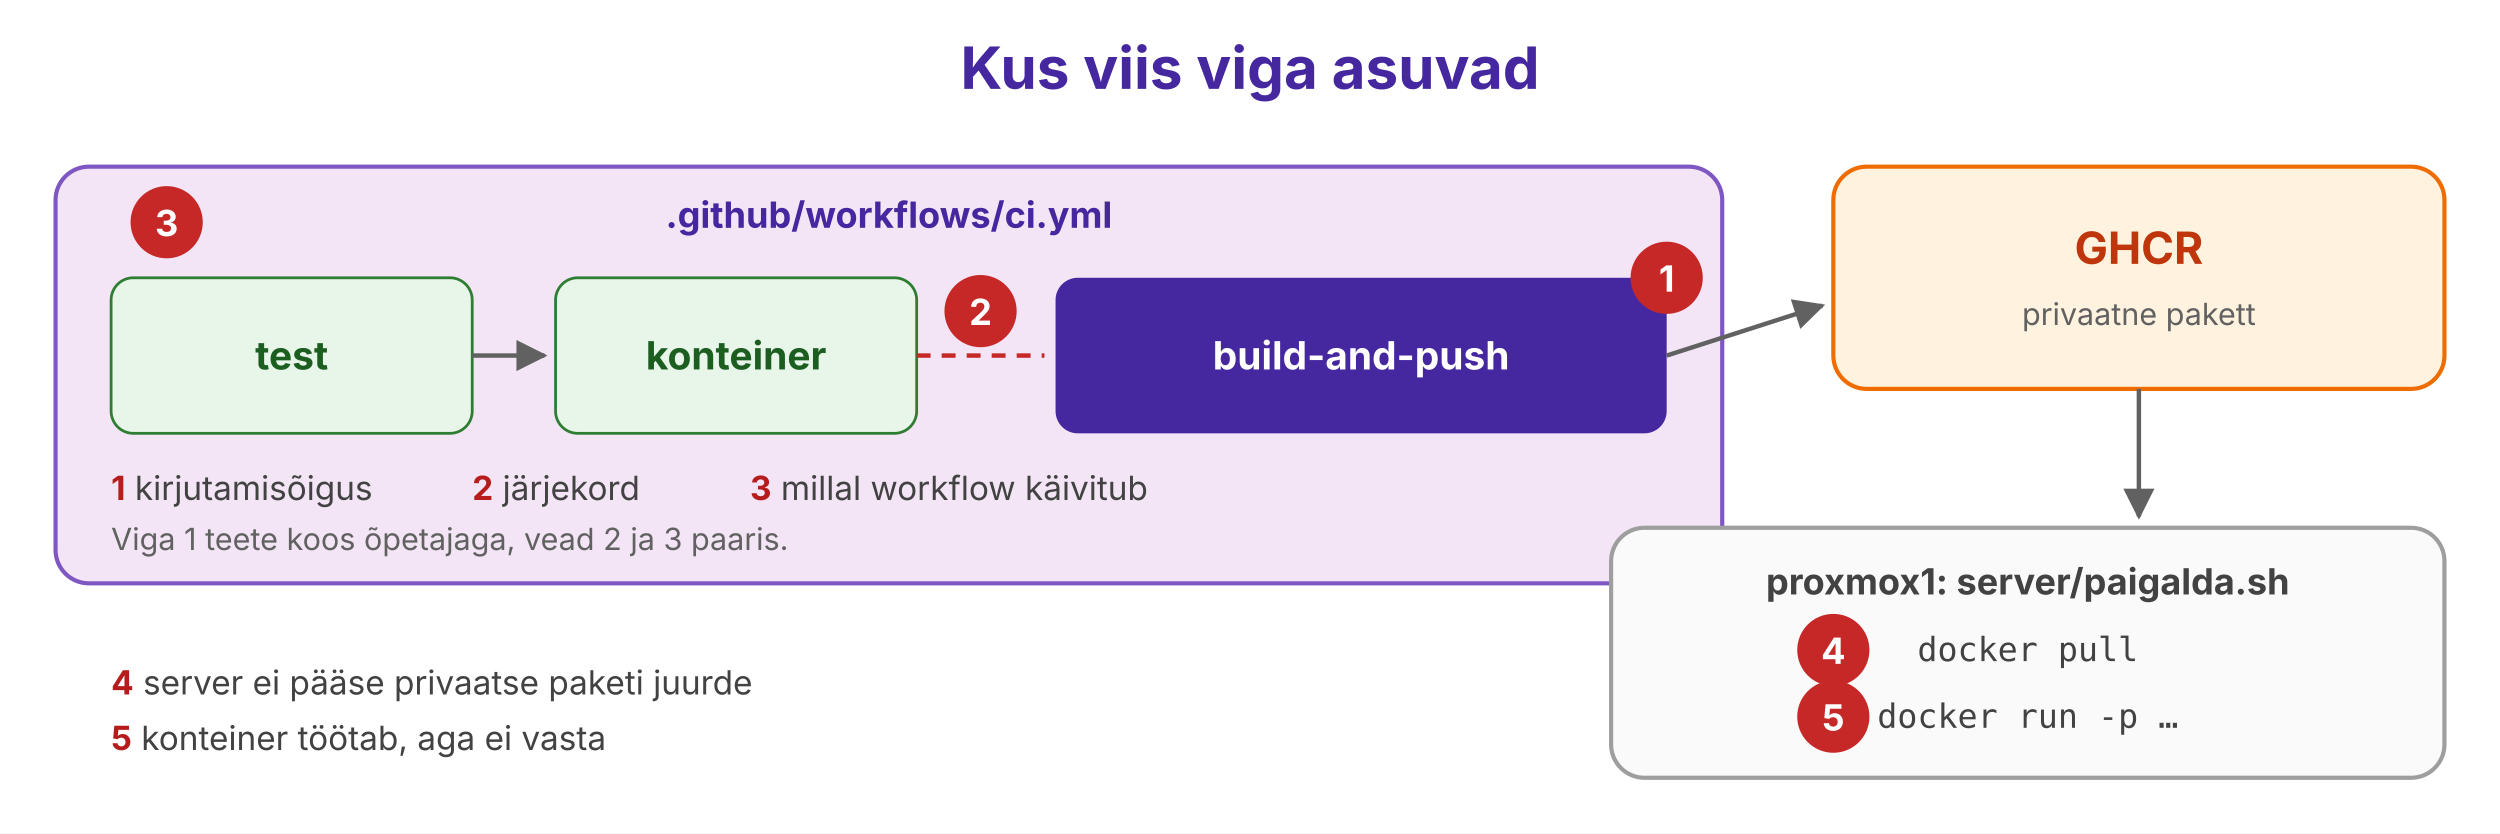
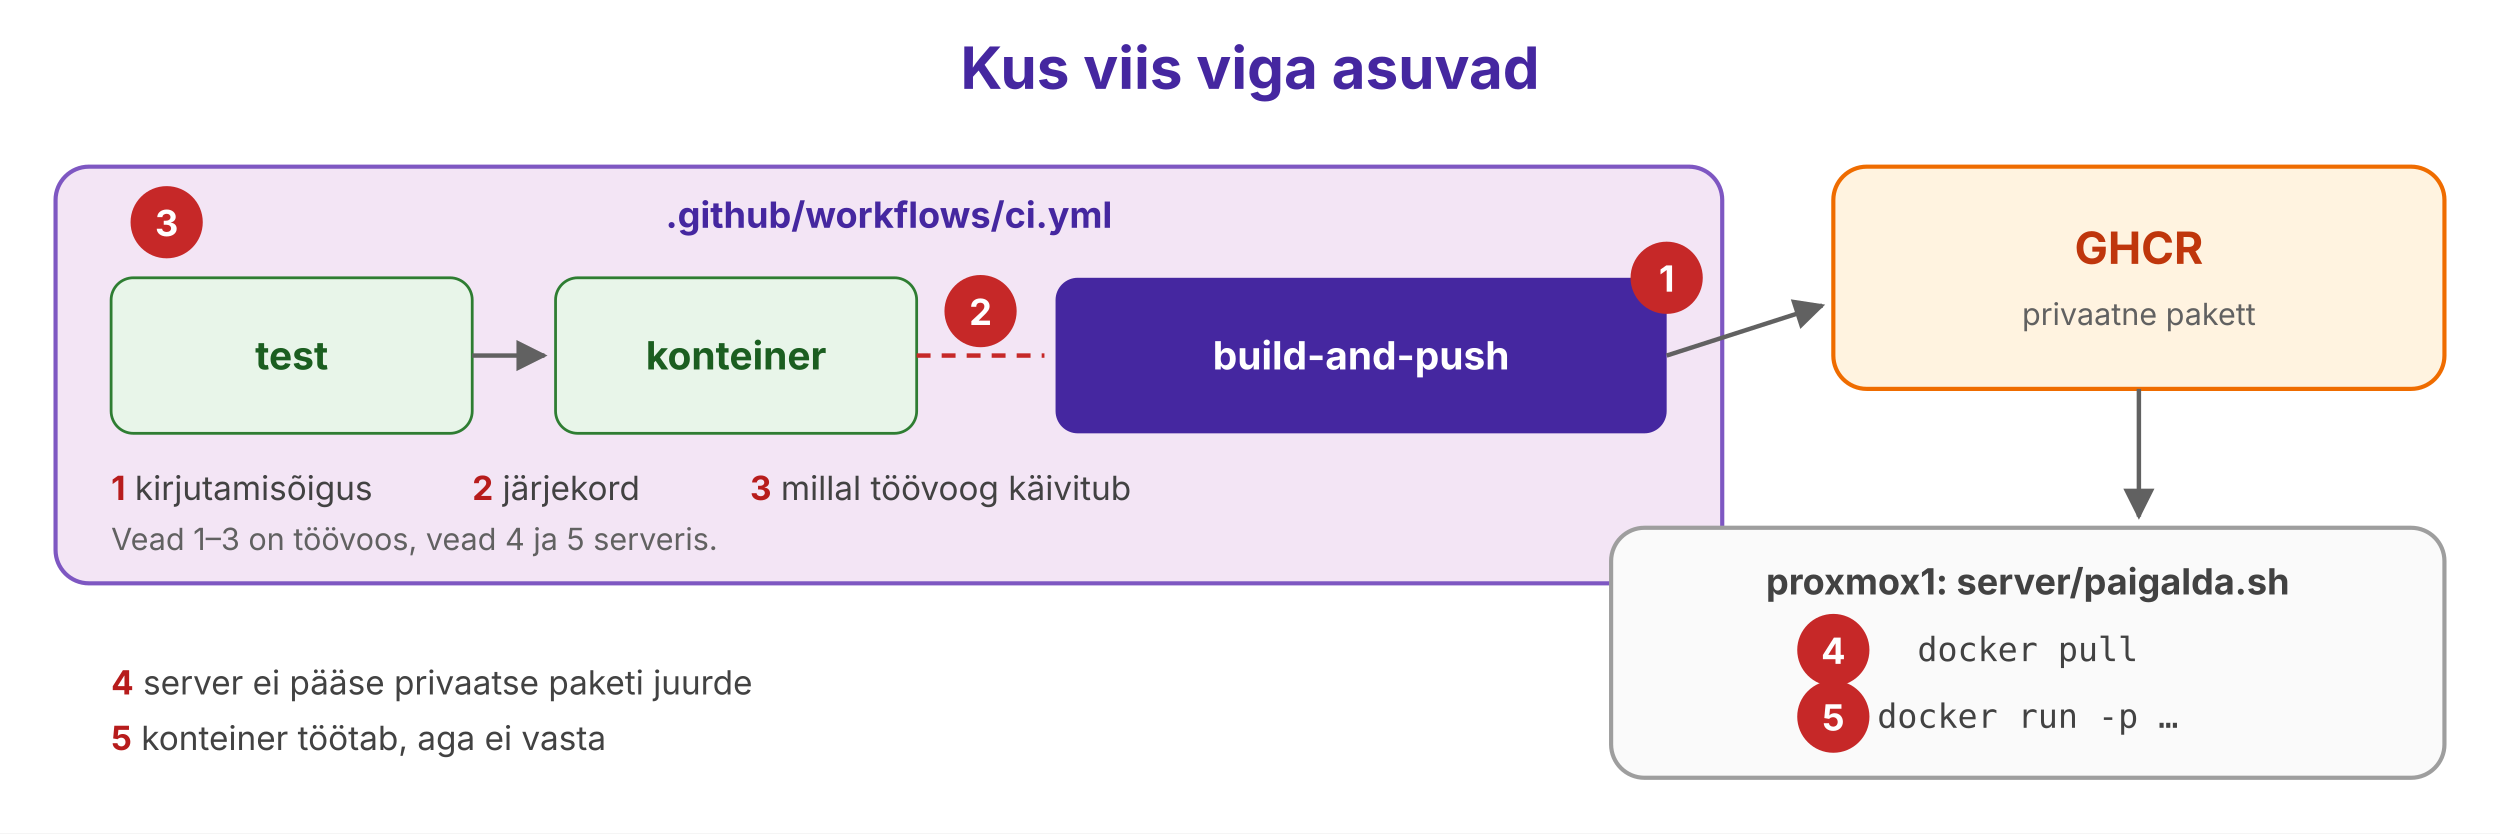
<svg xmlns="http://www.w3.org/2000/svg" viewBox="0 0 900 300" font-family="Inter, -apple-system, sans-serif">
  <defs>
    <marker id="a" viewBox="0 0 10 10" refX="9" refY="5" markerWidth="7" markerHeight="7" orient="auto">
      <path d="M0,0 L10,5 L0,10 z" fill="#616161" />
    </marker>
  </defs>
  <rect x="0" y="0" width="900" height="300" fill="#ffffff" />
  <text x="450" y="32" text-anchor="middle" font-size="21" font-weight="700" fill="#4527a0">Kus viis viga asuvad</text>
  <rect x="20" y="60" width="600" height="150" rx="12" fill="#f3e5f5" stroke="#7e57c2" stroke-width="1.5" />
  <text x="320" y="82" text-anchor="middle" font-size="13" font-weight="700" fill="#4527a0">.github/workflows/ci.yml</text>
  <rect x="40" y="100" width="130" height="56" rx="8" fill="#e8f5e9" stroke="#2e7d32" />
  <text x="105" y="133" text-anchor="middle" font-size="14" font-weight="700" fill="#1b5e20">test</text>
  <rect x="200" y="100" width="130" height="56" rx="8" fill="#e8f5e9" stroke="#2e7d32" />
  <text x="265" y="133" text-anchor="middle" font-size="14" font-weight="700" fill="#1b5e20">konteiner</text>
  <rect x="380" y="100" width="220" height="56" rx="8" fill="#4527a0" />
  <text x="490" y="133" text-anchor="middle" font-size="14" font-weight="700" fill="#fff">build-and-push</text>
  <line x1="170" y1="128" x2="196" y2="128" stroke="#616161" stroke-width="1.6" marker-end="url(#a)" />
  <line x1="330" y1="128" x2="376" y2="128" stroke="#c62828" stroke-width="1.6" stroke-dasharray="5 4" />
  <circle cx="353" cy="112" r="13" fill="#c62828" />
  <text x="353" y="117" text-anchor="middle" font-size="13" font-weight="700" fill="#fff">2</text>
  <circle cx="600" cy="100" r="13" fill="#c62828" />
  <text x="600" y="105" text-anchor="middle" font-size="13" font-weight="700" fill="#fff">1</text>
  <circle cx="60" cy="80" r="13" fill="#c62828" />
  <text x="60" y="85" text-anchor="middle" font-size="13" font-weight="700" fill="#fff">3</text>
  <text x="40" y="180" font-size="12" fill="#424242">
    <tspan font-weight="700" fill="#b71c1c">1</tspan> kirjutamisõigus</text>
  <text x="170" y="180" font-size="12" fill="#424242">
    <tspan font-weight="700" fill="#b71c1c">2</tspan> järjekord</text>
  <text x="270" y="180" font-size="12" fill="#424242">
-     <tspan font-weight="700" fill="#b71c1c">3</tspan> millal workflow käivitub</text>
-   <text x="40" y="198" font-size="11" fill="#616161">Viga 1 teete koos õpetajaga, vead 2 ja 3 paaris.</text>
+     <tspan font-weight="700" fill="#b71c1c">3</tspan> millal töövoog käivitub</text>
+   <text x="40" y="198" font-size="11" fill="#616161">Vead 1–3 on töövoos, vead 4 ja 5 serveris.</text>
  <rect x="660" y="60" width="220" height="80" rx="12" fill="#fff3e0" stroke="#ef6c00" stroke-width="1.5" />
  <text x="770" y="95" text-anchor="middle" font-size="16" font-weight="700" fill="#bf360c">GHCR</text>
  <text x="770" y="117" text-anchor="middle" font-size="11" fill="#616161">privaatne pakett</text>
  <line x1="600" y1="128" x2="656" y2="110" stroke="#616161" stroke-width="1.6" marker-end="url(#a)" />
  <rect x="580" y="190" width="300" height="90" rx="12" fill="#fafafa" stroke="#9e9e9e" stroke-width="1.5" />
  <text x="730" y="214" text-anchor="middle" font-size="13" font-weight="700" fill="#424242">proxmox1: server/paigalda.sh</text>
  <text x="730" y="238" text-anchor="middle" font-size="12" fill="#424242" font-family="ui-monospace, Menlo, monospace">docker pull</text>
  <text x="730" y="262" text-anchor="middle" font-size="12" fill="#424242" font-family="ui-monospace, Menlo, monospace">docker run -p …</text>
  <line x1="770" y1="140" x2="770" y2="186" stroke="#616161" stroke-width="1.6" marker-end="url(#a)" />
  <circle cx="660" cy="234" r="13" fill="#c62828" />
  <text x="660" y="239" text-anchor="middle" font-size="13" font-weight="700" fill="#fff">4</text>
  <circle cx="660" cy="258" r="13" fill="#c62828" />
  <text x="660" y="263" text-anchor="middle" font-size="13" font-weight="700" fill="#fff">5</text>
  <text x="40" y="250" font-size="12" fill="#424242">
    <tspan font-weight="700" fill="#b71c1c">4</tspan> server ei pääse privaatse paketi juurde</text>
  <text x="40" y="270" font-size="12" fill="#424242">
    <tspan font-weight="700" fill="#b71c1c">5</tspan> konteiner töötab, aga ei vasta</text>
</svg>
